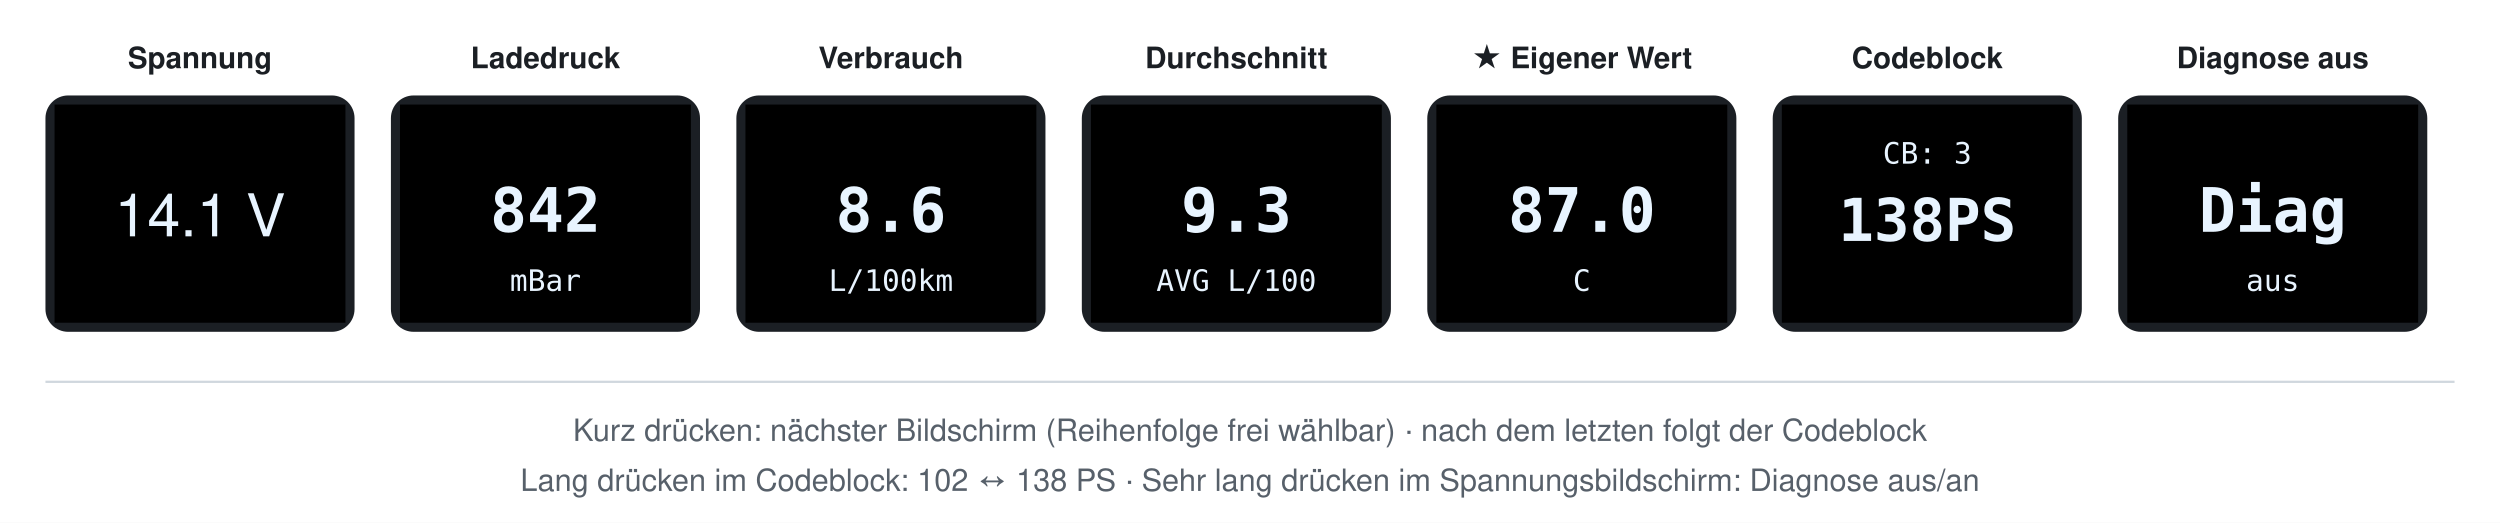
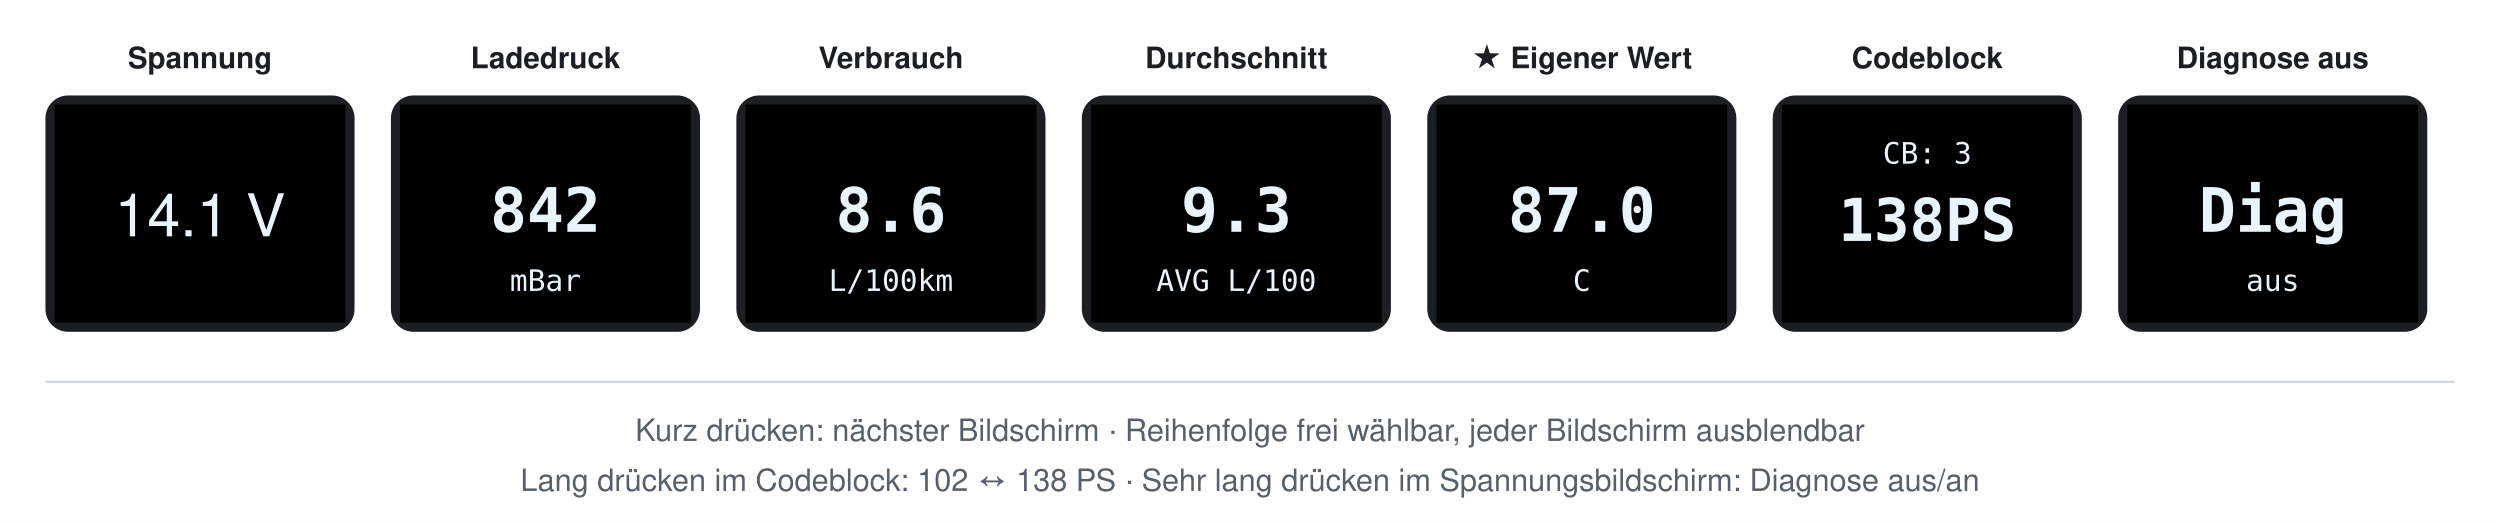
<svg xmlns="http://www.w3.org/2000/svg" width="1100" height="230" viewBox="0 0 1100 230" font-family="-apple-system,Segoe UI,Helvetica,Arial,sans-serif">
  <rect width="1100" height="230" fill="#ffffff" />
  <text x="88" y="30" font-size="13" font-weight="600" text-anchor="middle" fill="#1b1f24">Spannung</text>
  <rect x="20" y="42" width="136" height="104" rx="10" fill="#1b1f24" />
  <rect x="24" y="46" width="128" height="96" fill="#000" />
  <text x="88" y="104" font-size="26" text-anchor="middle" fill="#e8f4ff">14.1 V</text>
  <text x="240" y="30" font-size="13" font-weight="600" text-anchor="middle" fill="#1b1f24">Ladedruck</text>
  <rect x="172" y="42" width="136" height="104" rx="10" fill="#1b1f24" />
  <rect x="176" y="46" width="128" height="96" fill="#000" />
  <text x="240" y="102" font-size="27" font-weight="bold" text-anchor="middle" fill="#e8f4ff" font-family="ui-monospace,SFMono-Regular,Menlo,Consolas,monospace">842</text>
  <text x="240" y="128" font-size="13" text-anchor="middle" fill="#e8f4ff" font-family="ui-monospace,SFMono-Regular,Menlo,Consolas,monospace">mBar</text>
  <text x="392" y="30" font-size="13" font-weight="600" text-anchor="middle" fill="#1b1f24">Verbrauch</text>
  <rect x="324" y="42" width="136" height="104" rx="10" fill="#1b1f24" />
  <rect x="328" y="46" width="128" height="96" fill="#000" />
  <text x="392" y="102" font-size="27" font-weight="bold" text-anchor="middle" fill="#e8f4ff" font-family="ui-monospace,SFMono-Regular,Menlo,Consolas,monospace">8.6</text>
  <text x="392" y="128" font-size="13" text-anchor="middle" fill="#e8f4ff" font-family="ui-monospace,SFMono-Regular,Menlo,Consolas,monospace">L/100km</text>
  <text x="544" y="30" font-size="13" font-weight="600" text-anchor="middle" fill="#1b1f24">Durchschnitt</text>
  <rect x="476" y="42" width="136" height="104" rx="10" fill="#1b1f24" />
  <rect x="480" y="46" width="128" height="96" fill="#000" />
  <text x="544" y="102" font-size="27" font-weight="bold" text-anchor="middle" fill="#e8f4ff" font-family="ui-monospace,SFMono-Regular,Menlo,Consolas,monospace">9.3</text>
  <text x="544" y="128" font-size="13" text-anchor="middle" fill="#e8f4ff" font-family="ui-monospace,SFMono-Regular,Menlo,Consolas,monospace">AVG L/100</text>
  <text x="696" y="30" font-size="13" font-weight="600" text-anchor="middle" fill="#1b1f24">★ Eigener Wert</text>
  <rect x="628" y="42" width="136" height="104" rx="10" fill="#1b1f24" />
  <rect x="632" y="46" width="128" height="96" fill="#000" />
  <text x="696" y="102" font-size="27" font-weight="bold" text-anchor="middle" fill="#e8f4ff" font-family="ui-monospace,SFMono-Regular,Menlo,Consolas,monospace">87.0</text>
  <text x="696" y="128" font-size="13" text-anchor="middle" fill="#e8f4ff" font-family="ui-monospace,SFMono-Regular,Menlo,Consolas,monospace">C</text>
  <text x="848" y="30" font-size="13" font-weight="600" text-anchor="middle" fill="#1b1f24">Codeblock</text>
  <rect x="780" y="42" width="136" height="104" rx="10" fill="#1b1f24" />
  <rect x="784" y="46" width="128" height="96" fill="#000" />
  <text x="848" y="72" font-size="13" text-anchor="middle" fill="#e8f4ff" font-family="ui-monospace,SFMono-Regular,Menlo,Consolas,monospace">CB: 3</text>
  <text x="848" y="106" font-size="26" font-weight="bold" text-anchor="middle" fill="#e8f4ff" font-family="ui-monospace,SFMono-Regular,Menlo,Consolas,monospace">138PS</text>
  <text x="1000" y="30" font-size="13" font-weight="600" text-anchor="middle" fill="#1b1f24">Diagnose aus</text>
  <rect x="932" y="42" width="136" height="104" rx="10" fill="#1b1f24" />
  <rect x="936" y="46" width="128" height="96" fill="#000" />
  <text x="1000" y="102" font-size="27" font-weight="bold" text-anchor="middle" fill="#e8f4ff" font-family="ui-monospace,SFMono-Regular,Menlo,Consolas,monospace">Diag</text>
  <text x="1000" y="128" font-size="13" text-anchor="middle" fill="#e8f4ff" font-family="ui-monospace,SFMono-Regular,Menlo,Consolas,monospace">aus</text>
  <line x1="20" y1="168" x2="1080" y2="168" stroke="#d0d7de" />
-   <text x="550" y="194" font-size="13.5" text-anchor="middle" fill="#57606a">Kurz drücken: nächster Bildschirm (Reihenfolge frei wählbar) · nach dem letzten folgt der Codeblock</text>
+   <text x="550" y="194" font-size="13.5" text-anchor="middle" fill="#57606a">Kurz drücken: nächster Bildschirm · Reihenfolge frei wählbar, jeder Bildschirm ausblendbar</text>
  <text x="550" y="216" font-size="13.5" text-anchor="middle" fill="#57606a">Lang drücken im Codeblock: 102 ↔ 138 PS · Sehr lang drücken im Spannungsbildschirm: Diagnose aus/an</text>
</svg>
